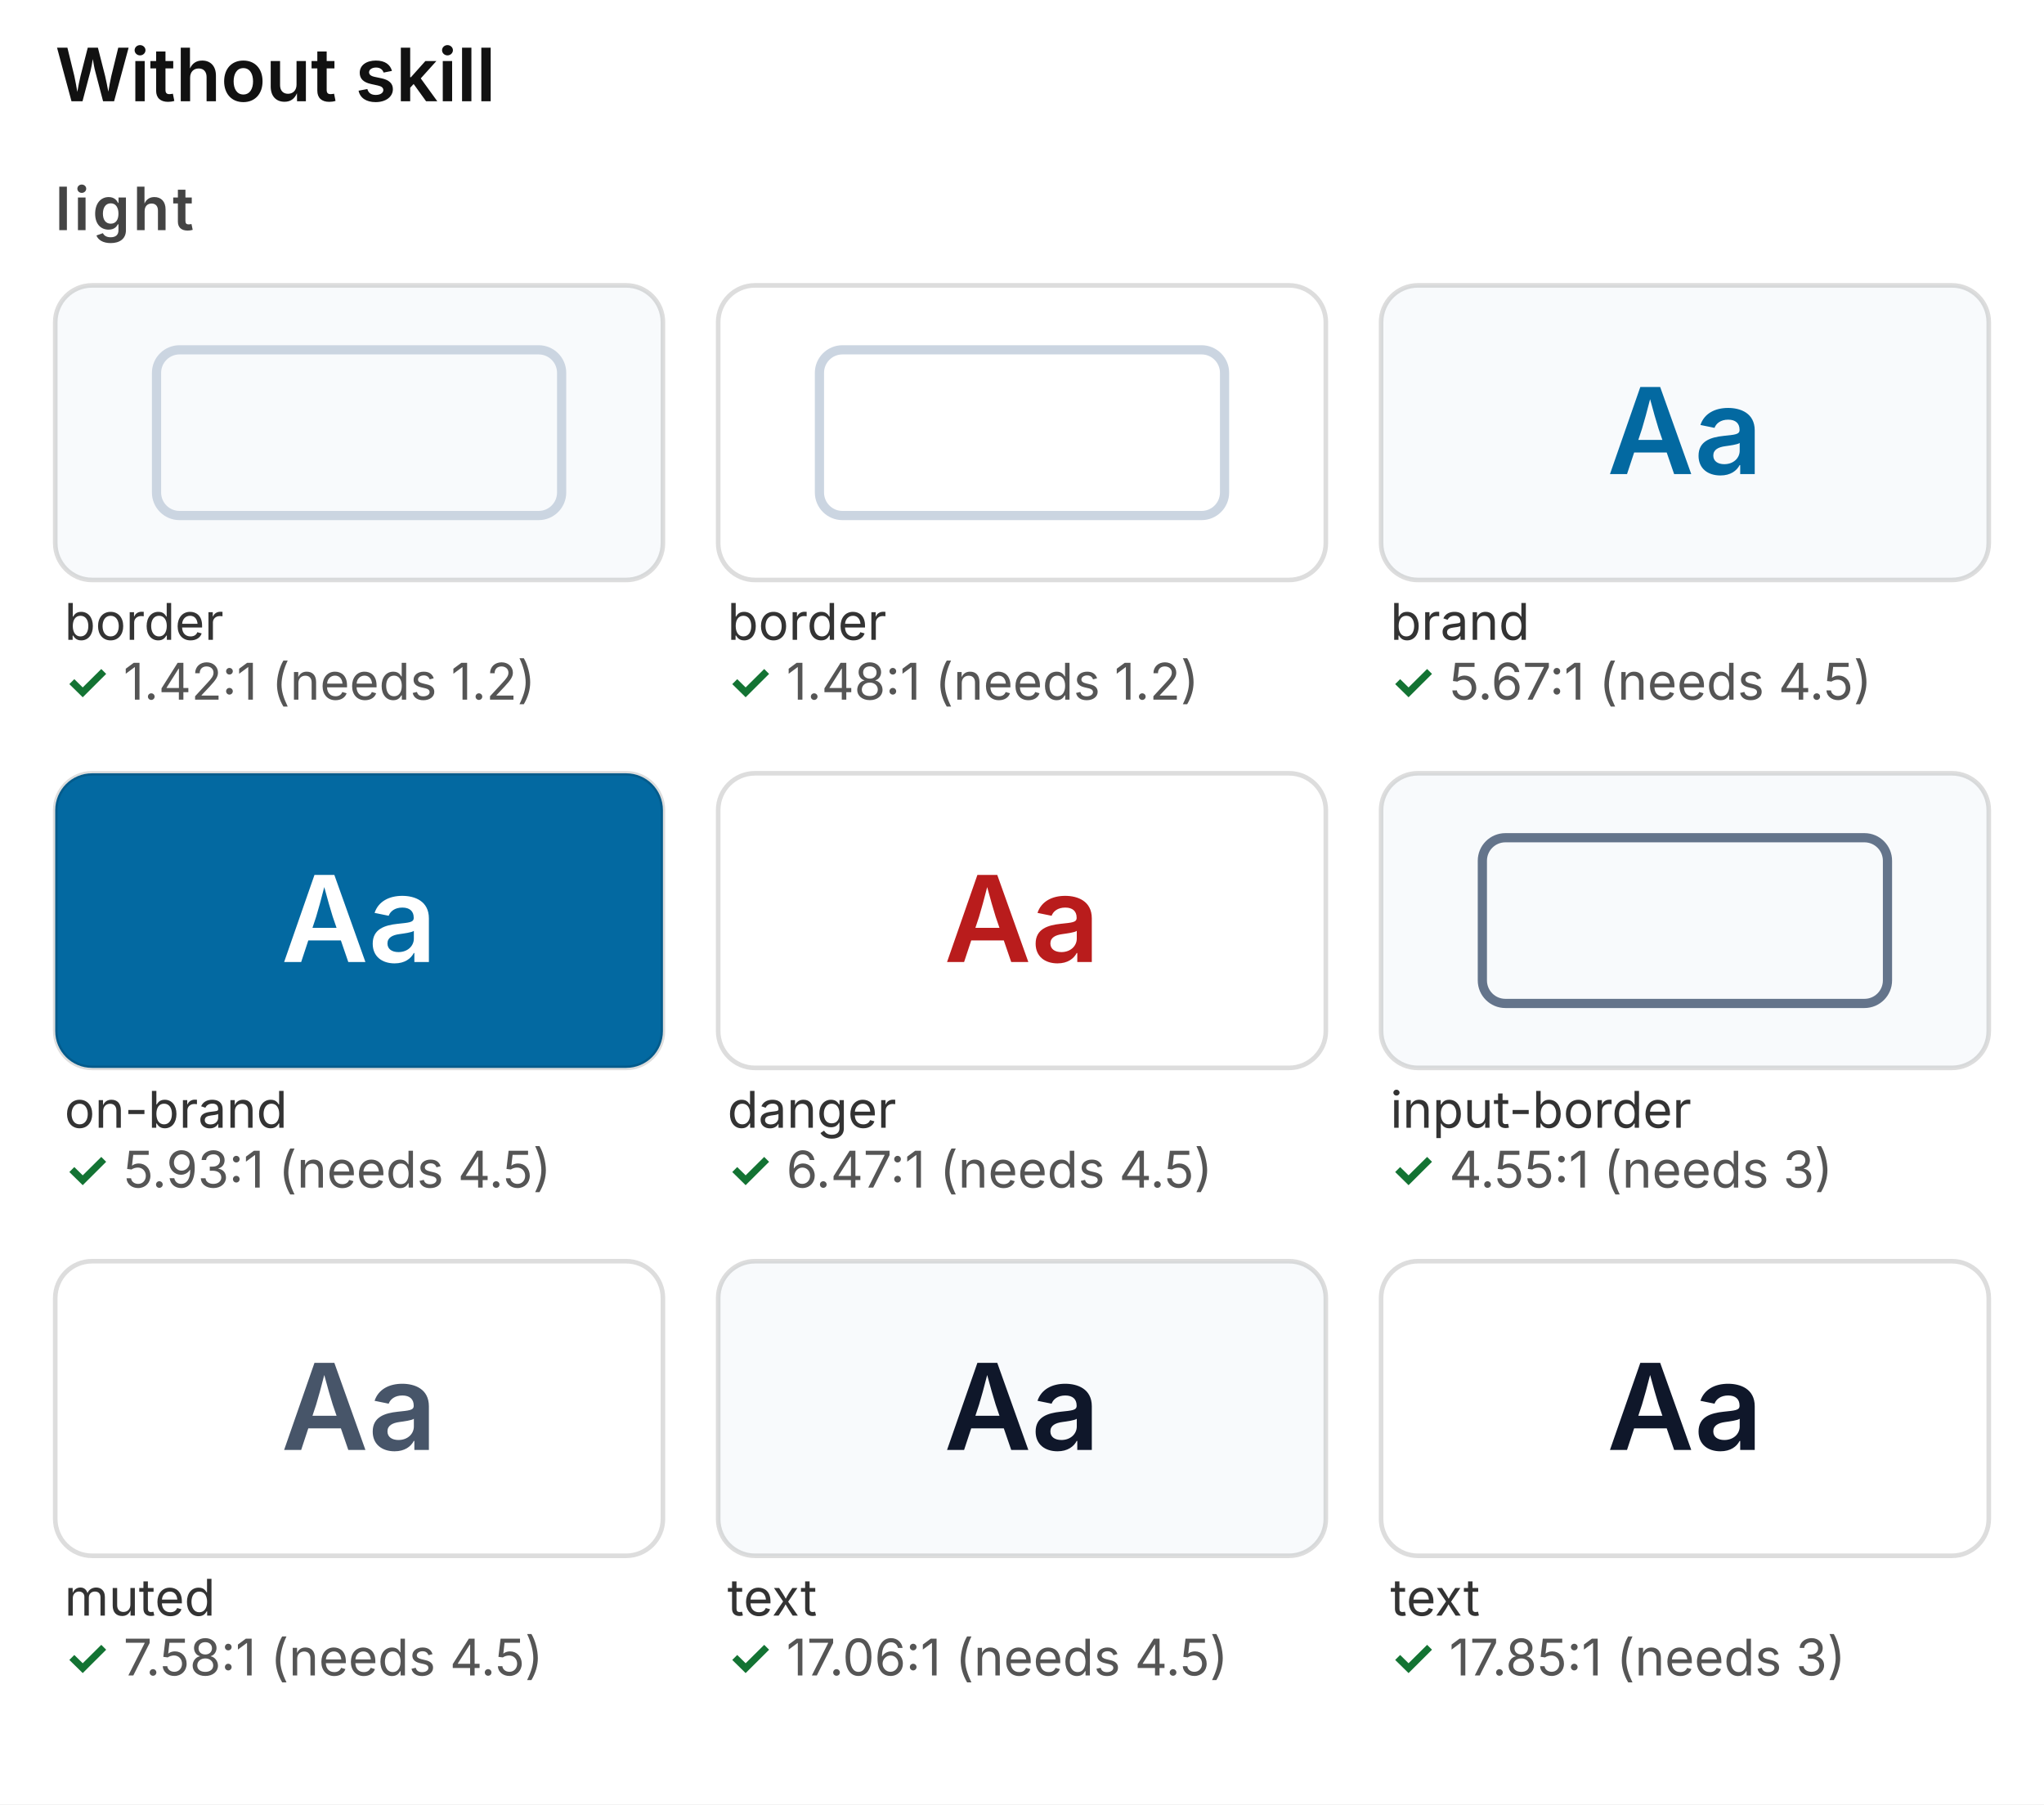
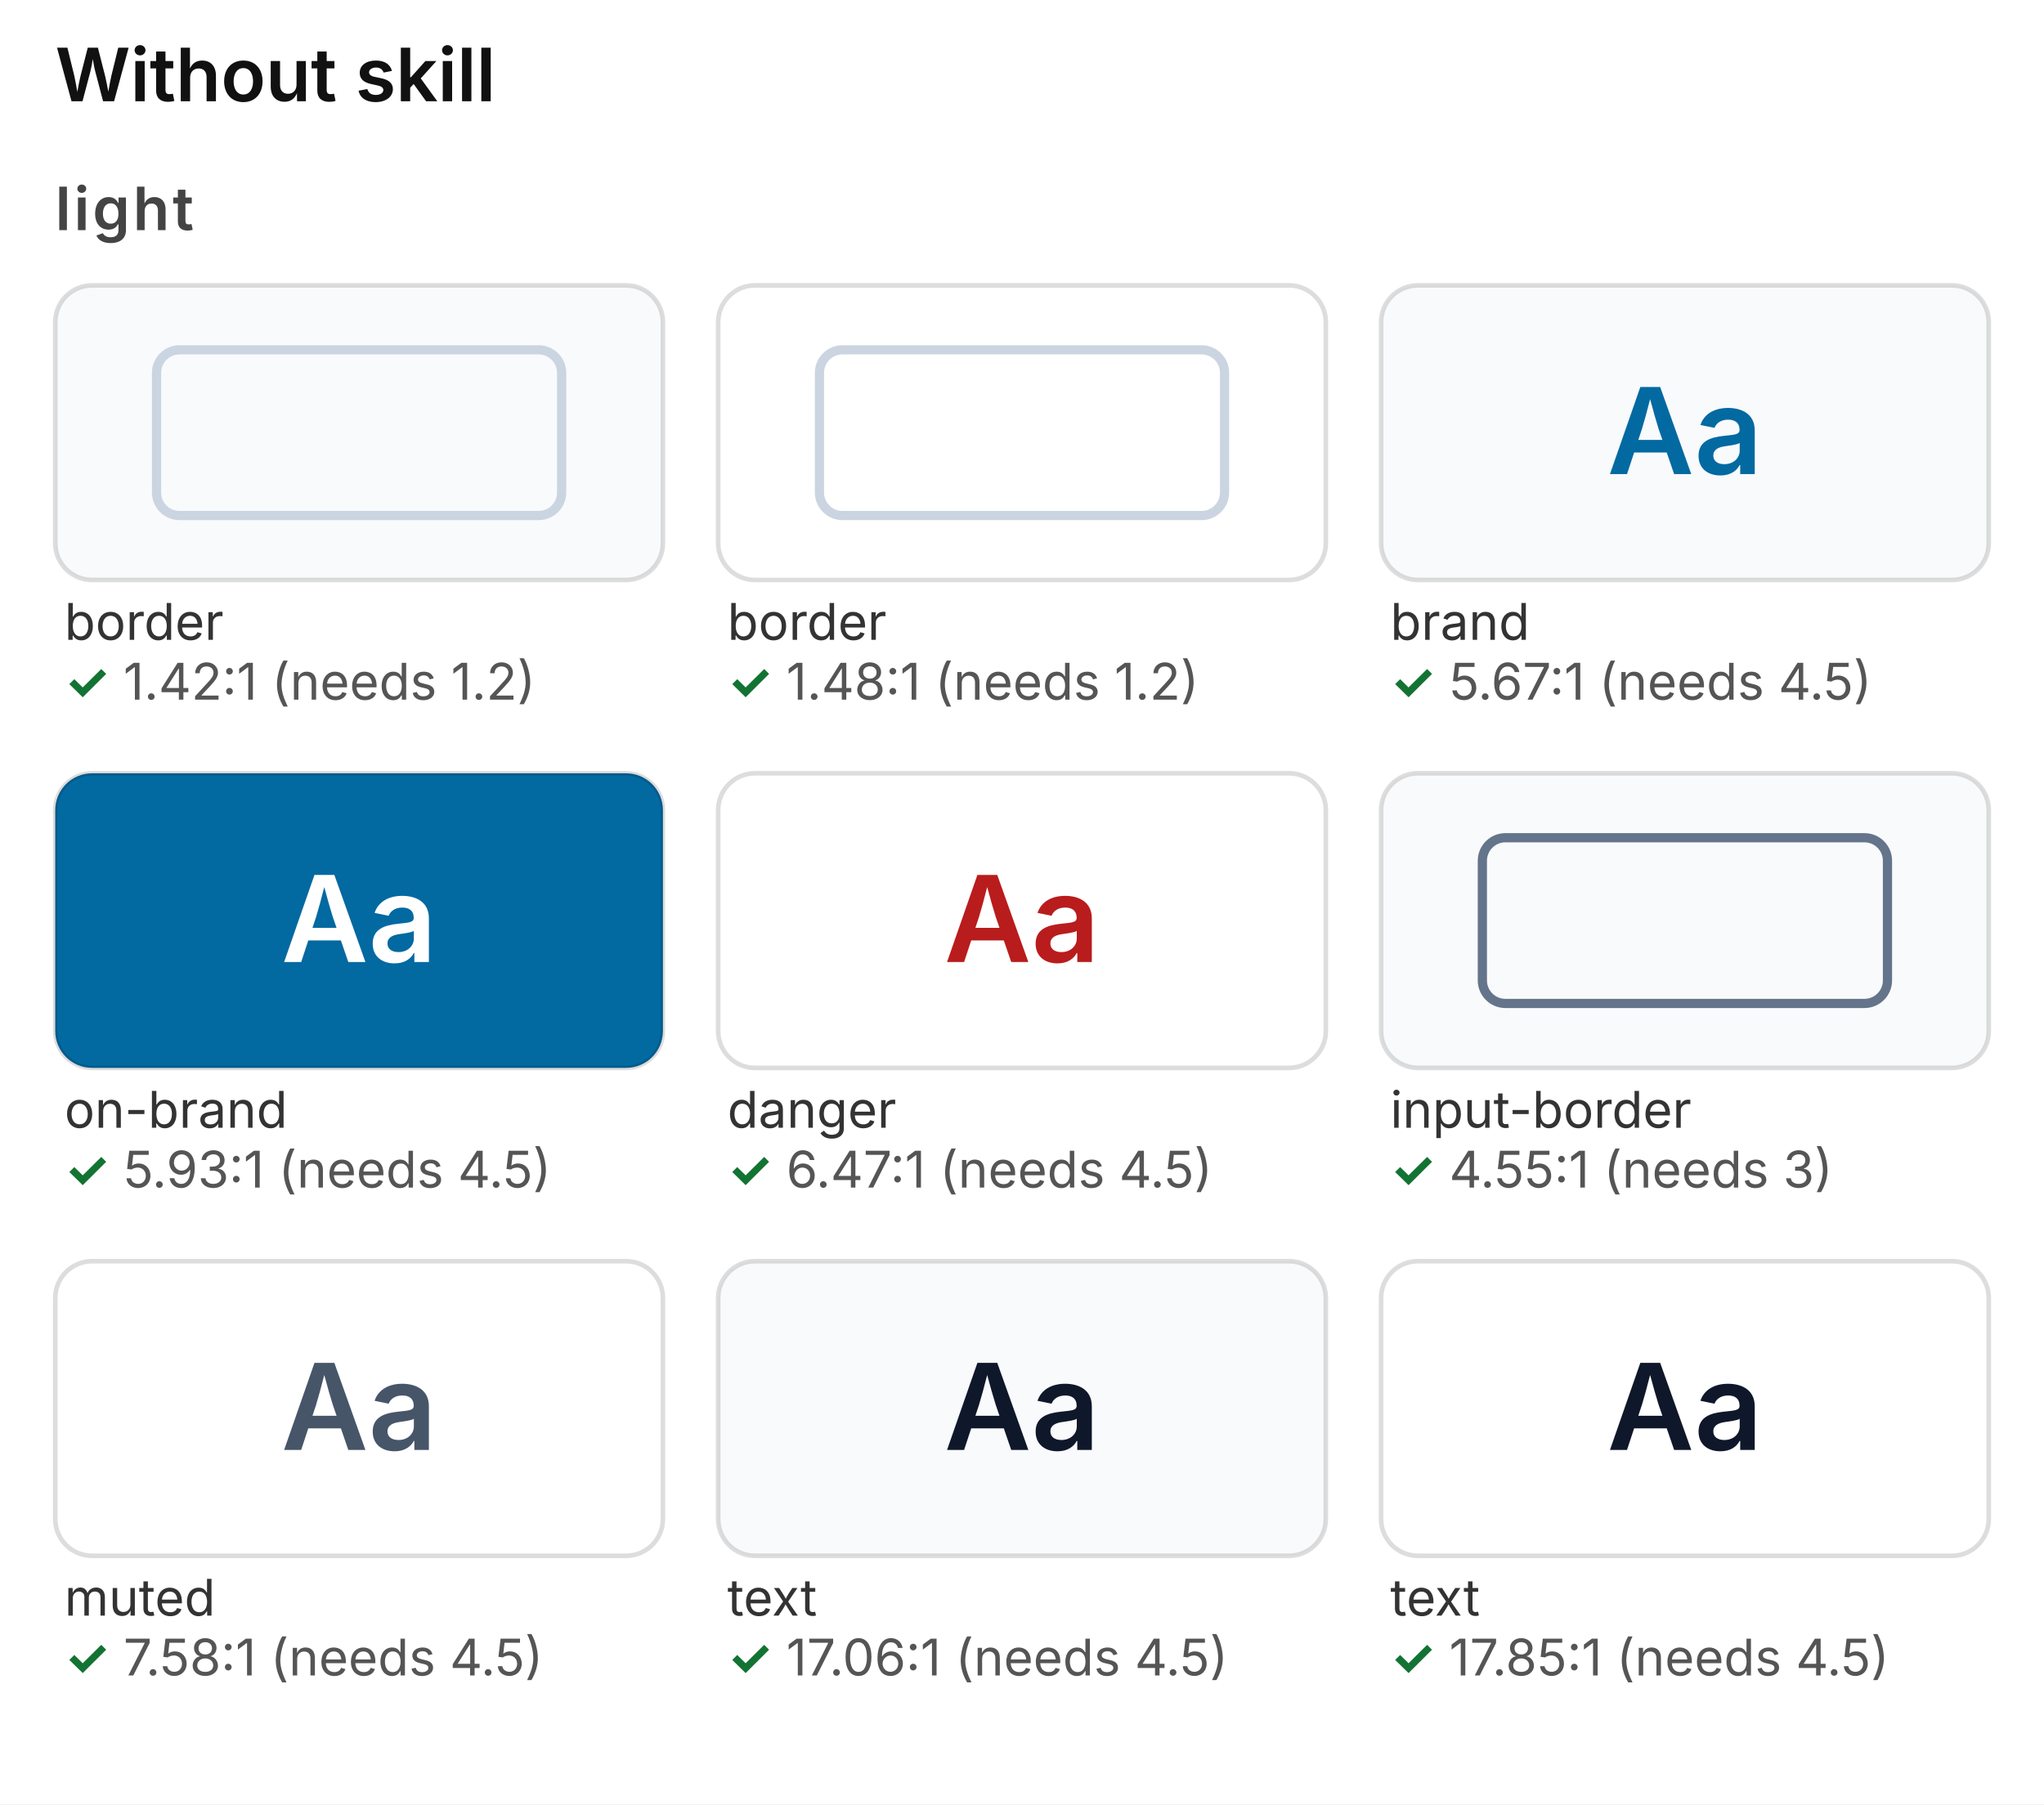
<svg xmlns="http://www.w3.org/2000/svg" width="444" height="392" viewBox="0 0 444 392" font-family="system-ui, -apple-system, Segoe UI, sans-serif">
  <style>.title{font-size:16px;font-weight:600;fill:#111}.mode{font-size:13px;font-weight:600;fill:#444;text-transform:uppercase;letter-spacing:.05em}.aa{font-size:26px;font-weight:600}.role{font-size:11px;fill:#333}.ratio{font-size:11px;fill:#555}.pass{fill:#137333;font-weight:700}.fail{fill:#c5221f;font-weight:700}.none{font-size:12px;fill:#888;font-style:italic}</style>
  <rect width="100%" height="100%" fill="#fff" />
  <text x="12" y="22" class="title">Without skill</text>
  <text x="12" y="50" class="mode">light</text>
  <rect x="12" y="62" width="132" height="64" rx="8" fill="#f8fafc" stroke="#0002" />
  <rect x="34" y="76" width="88" height="36" rx="5" fill="none" stroke="#cbd5e1" stroke-width="2" />
  <text x="14" y="139" class="role">border</text>
  <text x="14" y="152" class="ratio">
    <tspan class="pass">✓</tspan> 1.42:1 (needs 1.2)</text>
  <rect x="156" y="62" width="132" height="64" rx="8" fill="#ffffff" stroke="#0002" />
  <rect x="178" y="76" width="88" height="36" rx="5" fill="none" stroke="#cbd5e1" stroke-width="2" />
  <text x="158" y="139" class="role">border</text>
  <text x="158" y="152" class="ratio">
    <tspan class="pass">✓</tspan> 1.48:1 (needs 1.2)</text>
  <rect x="300" y="62" width="132" height="64" rx="8" fill="#f8fafc" stroke="#0002" />
  <text x="366" y="103" text-anchor="middle" class="aa" fill="#0369a1">Aa</text>
  <text x="302" y="139" class="role">brand</text>
  <text x="302" y="152" class="ratio">
    <tspan class="pass">✓</tspan> 5.67:1 (needs 4.5)</text>
  <rect x="12" y="168" width="132" height="64" rx="8" fill="#0369a1" stroke="#0002" />
  <text x="78" y="209" text-anchor="middle" class="aa" fill="#ffffff">Aa</text>
  <text x="14" y="245" class="role">on-brand</text>
  <text x="14" y="258" class="ratio">
    <tspan class="pass">✓</tspan> 5.93:1 (needs 4.5)</text>
  <rect x="156" y="168" width="132" height="64" rx="8" fill="#ffffff" stroke="#0002" />
  <text x="222" y="209" text-anchor="middle" class="aa" fill="#b91c1c">Aa</text>
  <text x="158" y="245" class="role">danger</text>
  <text x="158" y="258" class="ratio">
    <tspan class="pass">✓</tspan> 6.47:1 (needs 4.5)</text>
  <rect x="300" y="168" width="132" height="64" rx="8" fill="#f8fafc" stroke="#0002" />
  <rect x="322" y="182" width="88" height="36" rx="5" fill="none" stroke="#64748b" stroke-width="2" />
  <text x="302" y="245" class="role">input-border</text>
  <text x="302" y="258" class="ratio">
    <tspan class="pass">✓</tspan> 4.55:1 (needs 3)</text>
  <rect x="12" y="274" width="132" height="64" rx="8" fill="#ffffff" stroke="#0002" />
  <text x="78" y="315" text-anchor="middle" class="aa" fill="#475569">Aa</text>
  <text x="14" y="351" class="role">muted</text>
  <text x="14" y="364" class="ratio">
    <tspan class="pass">✓</tspan> 7.58:1 (needs 4.5)</text>
  <rect x="156" y="274" width="132" height="64" rx="8" fill="#f8fafc" stroke="#0002" />
  <text x="222" y="315" text-anchor="middle" class="aa" fill="#0f172a">Aa</text>
  <text x="158" y="351" class="role">text</text>
  <text x="158" y="364" class="ratio">
    <tspan class="pass">✓</tspan> 17.06:1 (needs 4.5)</text>
  <rect x="300" y="274" width="132" height="64" rx="8" fill="#ffffff" stroke="#0002" />
  <text x="366" y="315" text-anchor="middle" class="aa" fill="#0f172a">Aa</text>
  <text x="302" y="351" class="role">text</text>
  <text x="302" y="364" class="ratio">
-     <tspan class="pass">✓</tspan> 17.85:1 (needs 3)</text>
+     <tspan class="pass">✓</tspan> 17.85:1 (needs 4.5)</text>
</svg>
